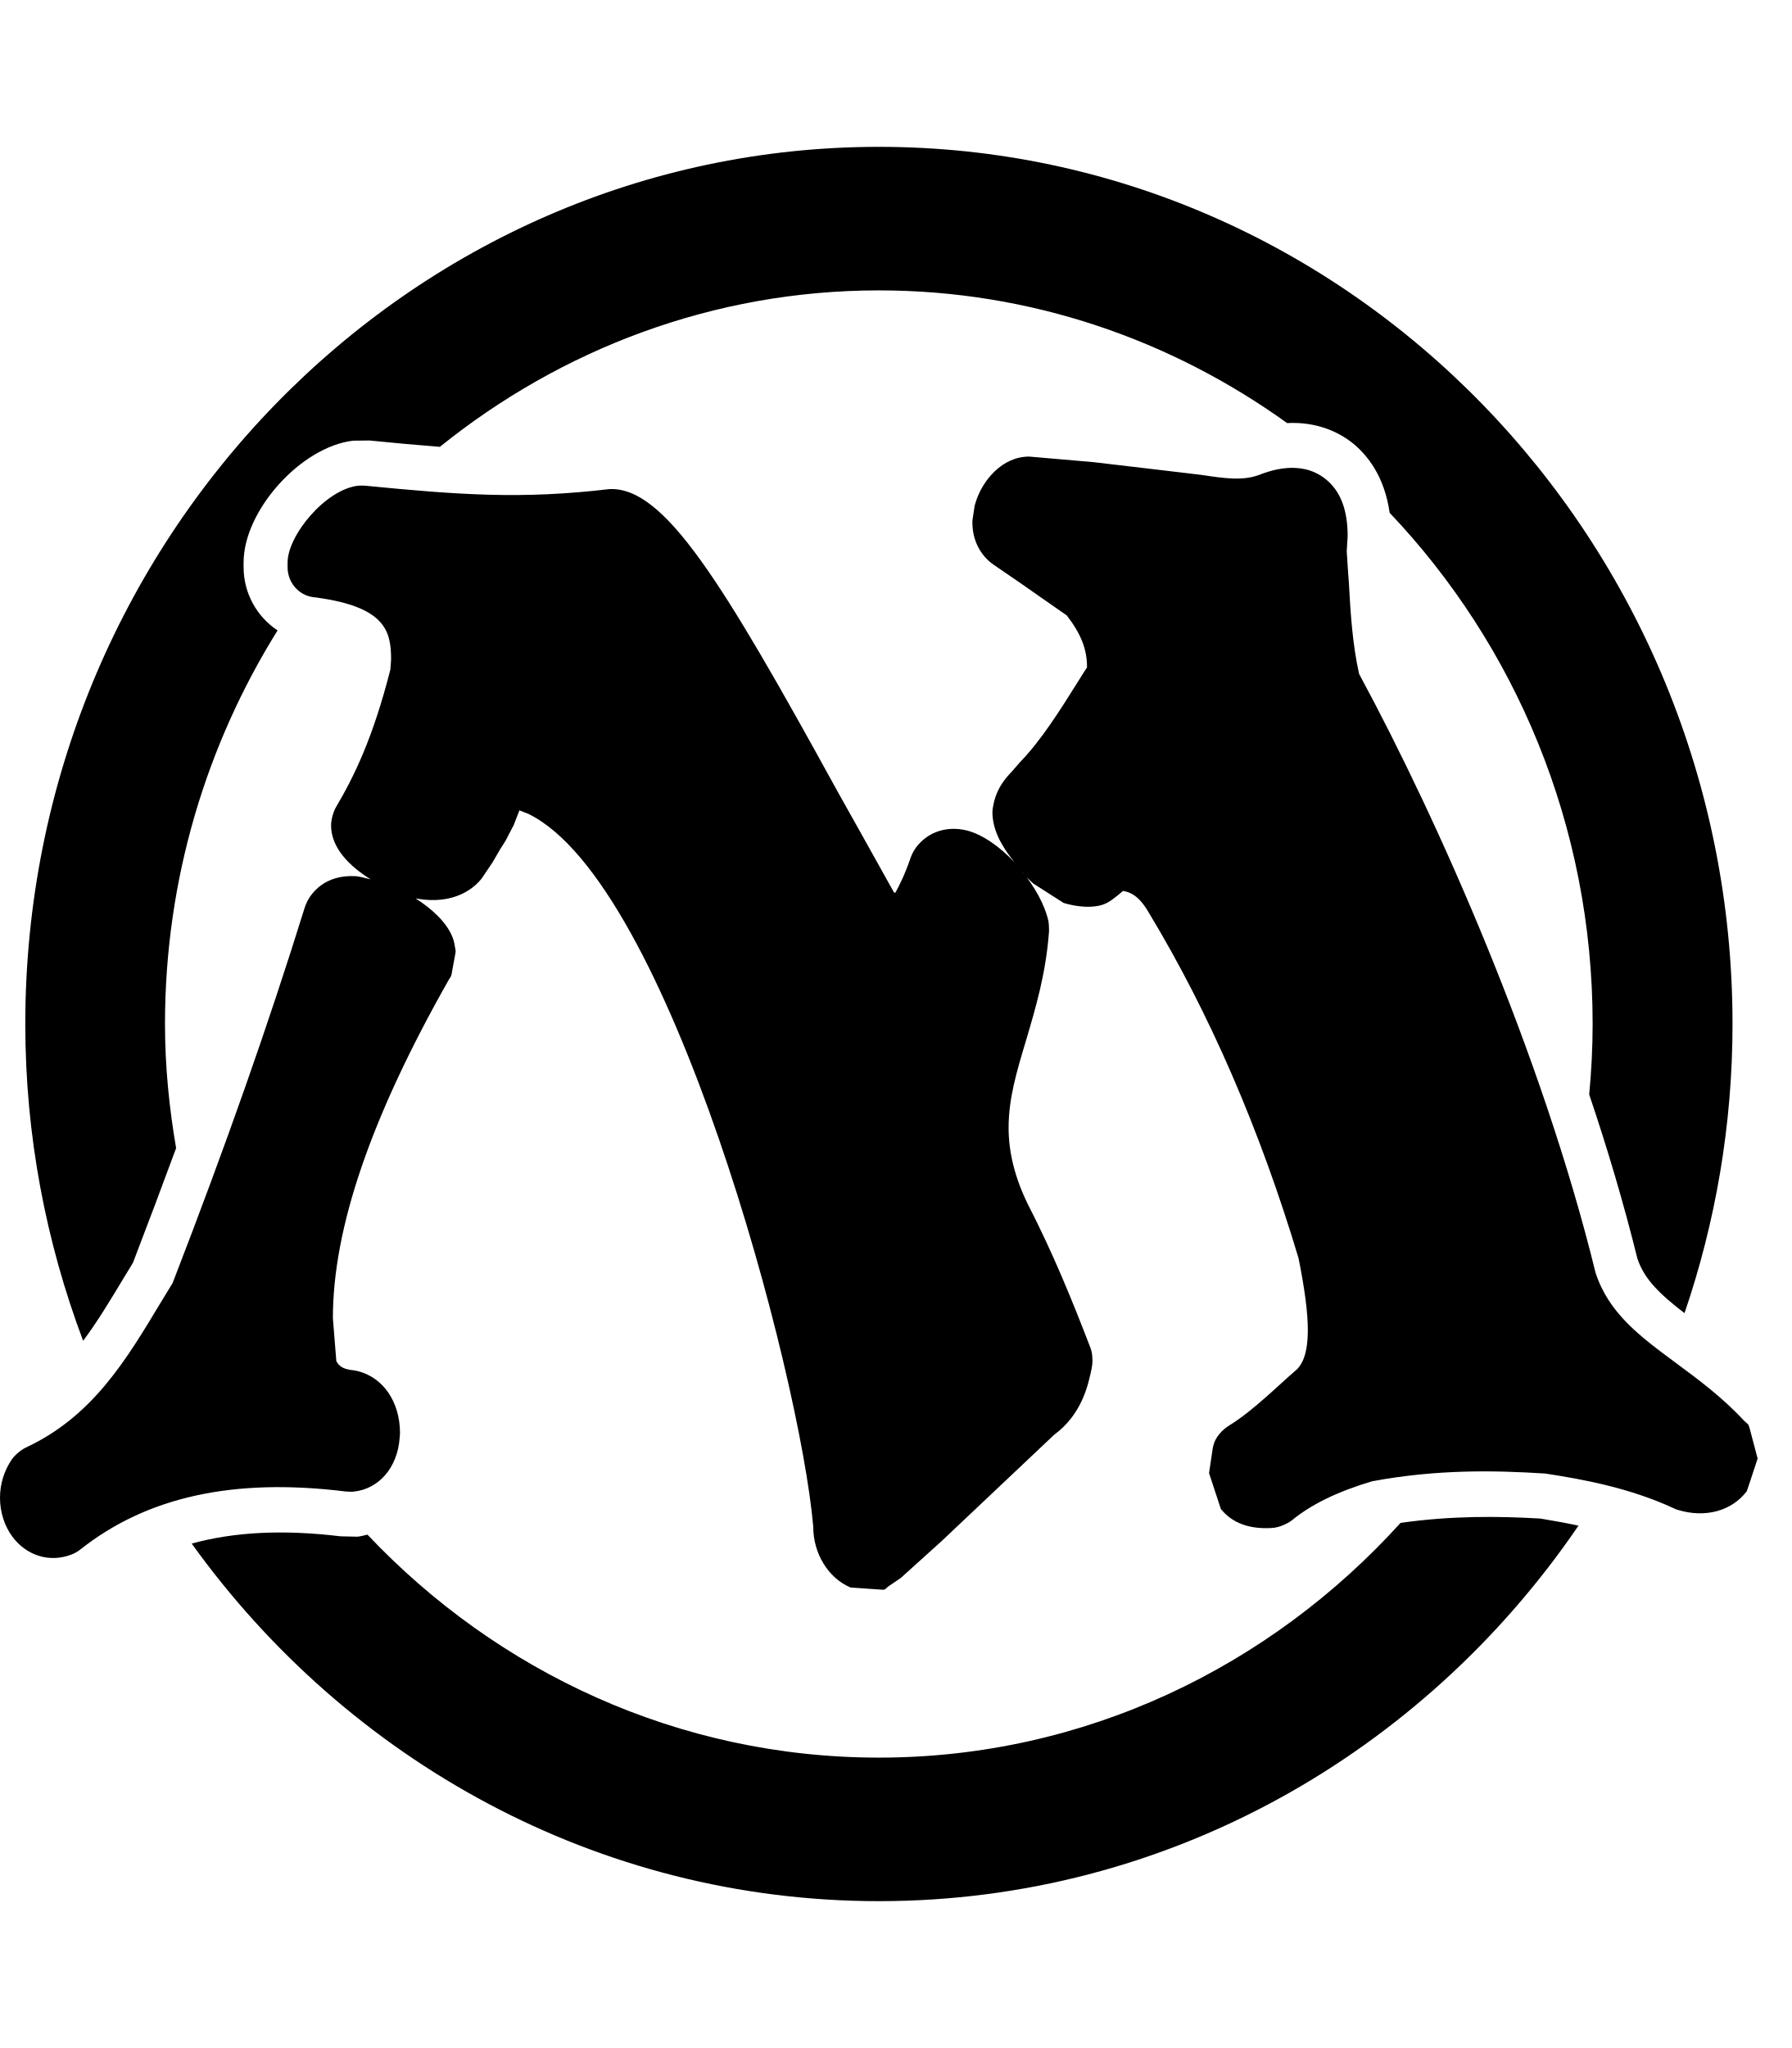
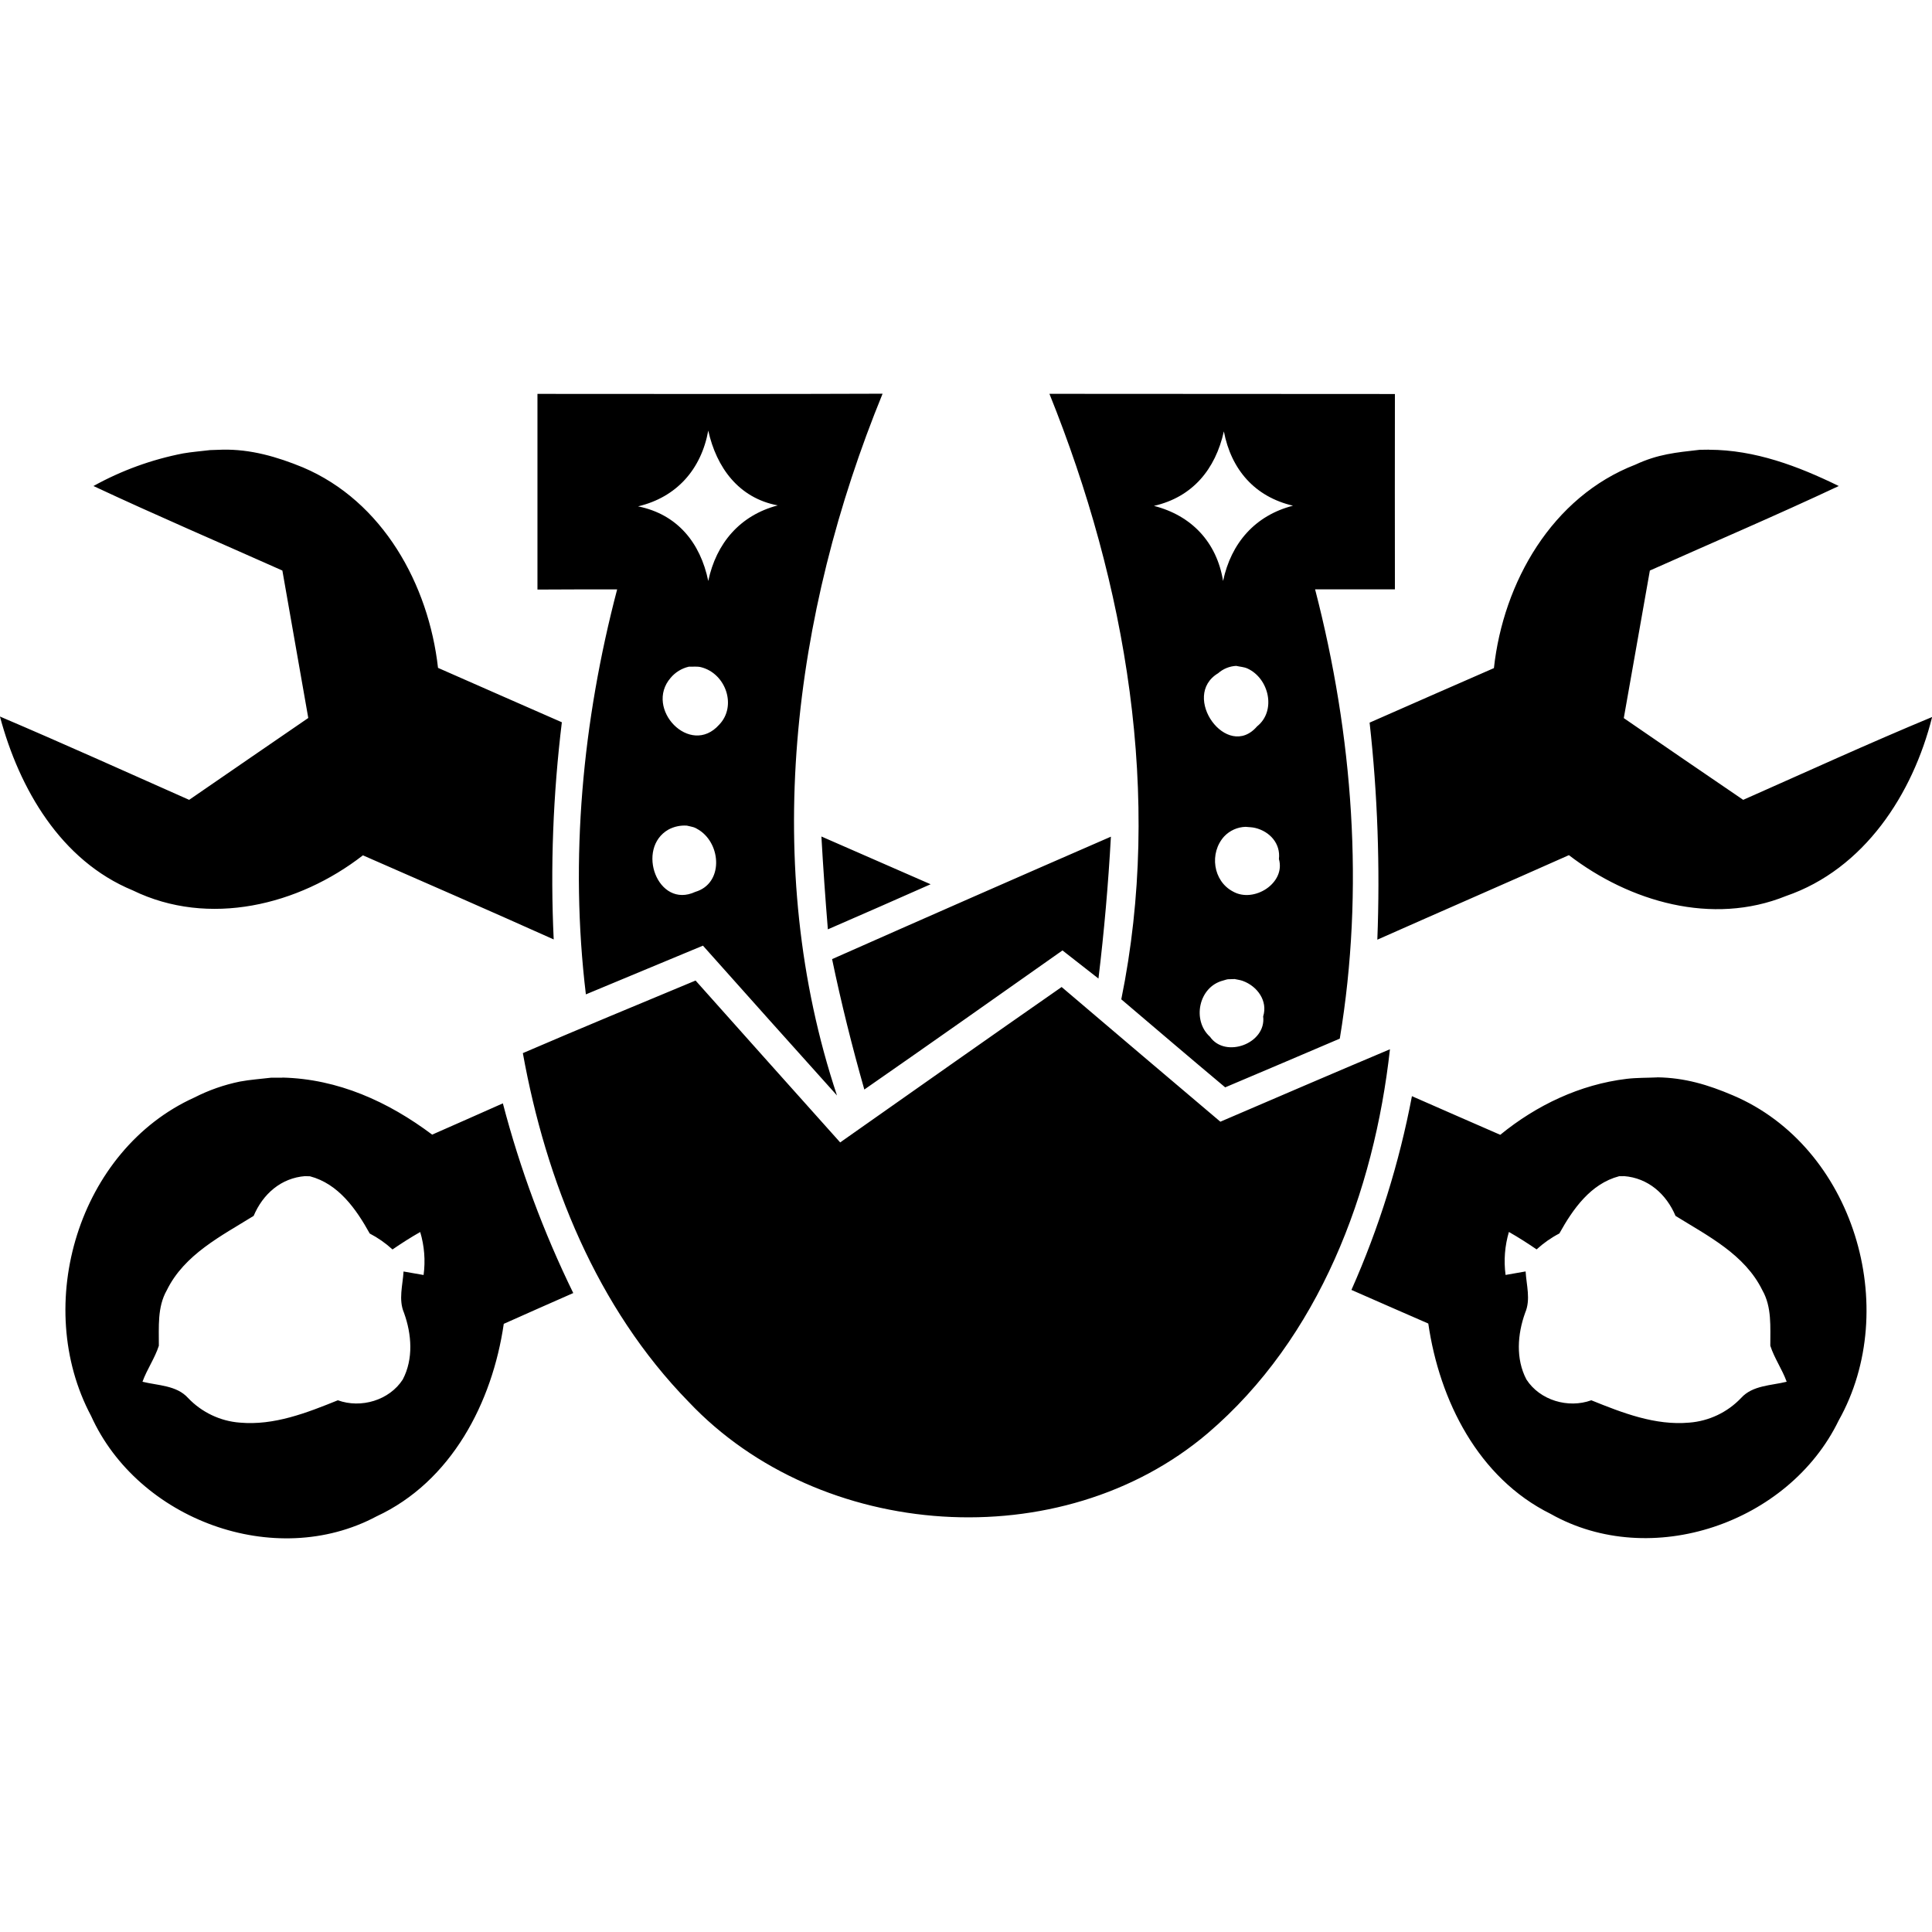
- <svg xmlns="http://www.w3.org/2000/svg" viewBox="0 0 896 1024">
-   <path d="M872.371 710.502c-11.085-11.962-22.915-20.646-34.278-29.068-18.026-13.35-33.488-24.76-40.125-45.049-26.827-109.237-78.594-226.06-118.253-299.411-3.284-14.594-4.284-30.097-5.1-45.145-.092-.382-1.002-14.761-1.096-16.268.094-1.388.466-7.369.466-7.465 0-13.565-3.82-22.895-11.201-28.686-12.459-9.832-28.201-3.852-33.278-1.888-8.103 2.99-17.394 1.603-28.201 0 .442 0-54.306-6.436-54.306-6.436.075 0-32.299-2.799-32.299-2.799-13.554 0-23.473 11.962-26.851 23.158a11.486 11.486 0 0 0-.536 2.249l-.814 5.335c-.186.836-.186 1.674-.186 2.512.092 8.612 3.912 16.172 10.641 20.837l13.367 9.163c-.092-.096 18.026 12.633 23.195 16.174 6.915 8.97 10.107 16.722 10.107 25.598v.382c-1.63 2.441-4.192 6.627-4.192 6.627-9.641 15.336-18.63 29.739-29.459 40.934-.466.575-3.913 4.497-3.913 4.497-3.004 3.183-8.009 8.494-9.477 17.944a10.983 10.983 0 0 0-.258 2.321c0 8.803 4.448 17.01 11.085 25.144-7.451-7.847-16.09-14.02-24.102-15.981-9.827-2.321-19.19.742-25.011 8.325-1 1.314-2.19 3.446-2.724 4.953-3.098 8.972-5.823 14.379-7.825 17.942l-.652-.191c-5.985-10.837-28.365-50.743-28.365-50.743-58.032-105.602-86.419-151.871-113.806-150.938-44.129 5.239-75.59 2.895-122.257-1.674a21.58 21.58 0 0 0-3.541 0c-16.37 1.865-35.302 24.856-35.302 38.422v2.319c0 7.489 5.356 13.925 12.645 14.954l2.282.287c34.022 4.76 36.84 16.819 36.84 30.838 0 0-.186 3.183-.372 5.144-8.825 34.666-18.28 53.639-27.199 68.782-1.374 2.345-2.446 6.34-2.446 9.068 0 11.387 9.361 20.55 19.818 27.01-2.632-.573-5.449-1.505-7.825-1.604-15.276-.741-21.726 8.518-23.823 12.442-.464.836-1.094 2.512-1.374 3.348-18.28 58.783-39.286 118.521-66.043 187.662-1.094 1.865-5.543 9.068-5.543 9.068-17.838 29.713-34.558 57.656-67.859 73.184-2.376 1.126-5.379 3.637-6.917 5.791C2.096 735.263.001 741.89.001 748.9c0 7.107 2.19 14.02 6.195 19.451 7.101 9.521 18.652 13.087 29.387 8.972 1.444-.48 3.354-1.58 4.541-2.536 33.37-26.436 76.78-35.958 132.716-29.044 1.096.096 2.818.172 3.82.096 12.737-1.222 22.1-11.962 23.194-26.747.094-.172.186-2.608.186-2.608 0-15.432-8.359-27.657-20.818-30.839-.746-.191-1.469-.382-2.284-.478-5.728-.551-7.357-2.225-8.733-4.569-.278-3.183-1.722-21.485-1.722-21.485 0-45.049 19.002-100.577 58.126-169.527.906-1.411.906-1.029 1.256-2.632l1.934-10.551c.075-.573.075-.838.075-1.029 0-.287-.075-.287-.258-1.413l-.37-2.152c-.188-1.101-.538-2.321-1.004-3.35-2.91-7.296-10.083-13.923-18.372-19.258 13.645 2.608 25.661-.935 32.927-9.81l5.543-8.23 3.912-6.723 2.562-4.019 3.54-6.818c.374-.48.722-1.413.908-1.963 0 0 2.376-6.171 2.538-6.46 2.282.935 4.471 1.772 4.471 1.772C334.855 441.449 399.99 686.289 406.72 763.3v.191c0 13.087 7.383 25.503 18.654 30.264l14.904 1.029c3.096.287 1.932-.172 4.564-1.961l5.635-3.828 20.284-18.302 56.402-53.279c13.926-10.192 17.092-25.049 18.746-32.992.258-1.126.444-2.799.444-4.306 0-1.483-.186-2.992-.348-4.019l-.186-.551c-.094-.741-.374-1.222-.56-1.867-8.639-22.441-18.374-46.628-31.275-71.677-6.381-13.087-9.571-25.694-9.571-38.135 0-14.57 4.006-27.943 8.663-43.447 4.89-16.555 9.989-33.565 11.551-54.666v-1.125c0-1.318-.094-2.895-.28-4.019-1.91-8.518-7.009-17.393-13.46-25.24 1.352 1.41 1.91 2.895 3.54 4.21.186.191 2.282 2.152 2.282 2.152.186.097 15.184 9.714 15.184 9.714 2.282.742 11.457 3.277 19.188 1.029l.094-.096s0 .096-.094.096c1.91-.573 3.564-1.509 5.193-2.703 1.816-1.316 3.633-2.823 5.356-4.306 3.471.551 7.919 2.249 12.832 10.742 30.483 50.456 55.68 108.592 74.962 172.901 3.098 15.502 4.634 27.01 4.634 35.886 0 12.225-2.91 16.913-5.169 19.425l-5.1 4.499c-10.107 9.235-20.47 18.685-29.203 23.924-3.376 2.057-6.823 5.885-7.731 9.808l-.28 1.125c0-.193-1.91 12.798-1.91 12.798l5.915 17.944c5.729 7.105 14.554 10.286 26.105 9.426 2.912-.263 7.103-1.963 9.455-3.828 9.827-8.038 22.938-14.379 40.218-19.523 32.555-5.98 60.849-5.431 86.419-3.828 18.816 2.895 42.103 7.083 64.483 17.466.56.287 1.188.573 1.91.739 13.647 4.116 26.851.575 34.396-9.33.092 0 5.448-16.364 5.448-16.364l-4.074-15.408c-.746-2.439-.84-1.603-2.562-3.372zM62.136 638.536s3.004-4.857 4.378-7.202a4705.767 4705.767 0 0 0 21.564-57.274c-3.47-20.192-5.565-40.839-5.565-62.06 0-72.419 20.844-139.909 56.31-196.801-10.271-6.746-17-18.517-17-31.602v-2.321c0-25.982 28.643-57.849 54.748-60.935 0 0 8.105-.096 8.197-.096a1622.75 1622.75 0 0 0 35.21 3.181c60.571-48.782 136.721-78.232 219.578-78.232 75.87 0 146.198 24.666 204.136 66.342 14.834-.742 25.569 4.401 32.556 9.834 7.475 5.98 16.114 16.626 18.746 35.048C757.753 322.473 796.503 412.571 796.503 512c0 11.866-.626 23.637-1.722 35.241 9.197 27.177 17.372 54.857 24.102 82.036 3.47 10.382 11.201 17.775 23.567 27.296 15.462-45.312 24.009-93.926 24.009-144.573 0-241.85-191.563-438.577-426.904-438.577C204.235 73.423 12.649 270.15 12.649 512c0 55.887 10.387 109.165 28.925 158.403 7.195-9.619 13.645-20.361 20.562-31.867zm708.262 120.745c6.101 1.029 12.553 2.152 19.026 3.54-77.244 113.377-205.232 187.757-349.868 187.757-140.819 0-265.895-70.456-343.675-178.785 21.308-5.885 45.851-7.081 74.426-3.637-.186 0 8.453.193 8.453.193 1.724-.193 3.376-.645 5.007-1.029 64.947 68.687 155.559 111.488 255.788 111.488 102.977 0 195.683-45.409 260.888-117.373 25.755-3.637 48.857-3.374 69.955-2.154z" />
+ <svg xmlns="http://www.w3.org/2000/svg" viewBox="0 0 32 32">
+   <path d="M4.677 17.848c.922.022 1.753.399 2.481.945.39-.172.781-.344 1.171-.518a16.895 16.895 0 001.166 3.142c-.383.169-.768.338-1.151.51-.19 1.304-.867 2.613-2.108 3.189-1.684.898-3.951.055-4.727-1.663-.979-1.838-.211-4.407 1.713-5.276a2.96 2.96 0 01.752-.263c.171-.032.345-.043.518-.064h.185zm.38 1.632c-.402.03-.703.297-.856.659-.533.331-1.147.637-1.438 1.231-.16.281-.13.609-.132.92-.067.208-.197.39-.271.596.257.064.565.058.755.269.224.236.533.384.857.408.567.051 1.109-.162 1.624-.37.383.139.852.001 1.075-.344.179-.341.148-.751.021-1.103-.095-.221-.021-.458-.008-.686l.332.058c.032-.24.013-.48-.056-.712-.157.089-.31.187-.459.289a1.763 1.763 0 00-.377-.264c-.224-.404-.518-.824-.99-.948l-.078-.002zm21.839 0c.402.03.703.297.856.659.533.331 1.147.637 1.438 1.231.16.281.13.609.132.92.067.208.197.39.271.596-.257.064-.565.058-.755.269a1.325 1.325 0 01-.857.408c-.567.051-1.109-.162-1.624-.37-.383.139-.852.001-1.075-.345-.179-.341-.148-.751-.021-1.103.095-.221.021-.458.008-.686l-.332.058c-.032-.24-.013-.48.055-.712.157.089.31.187.459.289.114-.104.24-.193.377-.264.224-.404.518-.824.99-.948l.078-.001zm.557-1.635c-.17.008-.341.004-.51.024-.773.093-1.495.437-2.094.927-.489-.211-.974-.427-1.463-.64a14.626 14.626 0 01-1.002 3.209c.424.187.849.372 1.273.557.185 1.275.828 2.559 2.025 3.152 1.663.94 3.946.154 4.771-1.544 1.049-1.866.25-4.539-1.752-5.388-.41-.175-.796-.291-1.249-.298zm-15.93-1.605c-.955.398-1.913.794-2.863 1.203.383 2.119 1.223 4.217 2.746 5.776 2.179 2.306 6.166 2.585 8.597.521 1.848-1.577 2.756-3.995 3.019-6.361-.94.396-1.874.799-2.809 1.2-.877-.744-1.754-1.484-2.629-2.231-1.226.854-2.447 1.715-3.668 2.574-.799-.893-1.598-1.786-2.395-2.681zm.208-9.108c.135.609.502 1.117 1.151 1.239-.625.164-1.02.627-1.151 1.252-.13-.633-.513-1.106-1.163-1.236.638-.151 1.046-.612 1.163-1.255zm-.323 3.91c.068.003.138-.008.204.009.411.104.598.646.298.954-.479.536-1.244-.268-.802-.778a.557.557 0 01.299-.184zm-.031 2.633c.096.023.118.019.202.073.371.238.403.887-.062 1.024-.625.291-.992-.724-.443-1.033a.565.565 0 01.302-.064zm3.241-7.154c-1.905.008-3.811.003-5.716.003v3.241c.44-.003.88-.003 1.32-.003-.573 2.181-.789 4.461-.518 6.708.646-.268 1.291-.539 1.939-.807.739.828 1.476 1.655 2.22 2.481-1.265-3.8-.739-7.97.755-11.622zm3.782 7.337a779.676 779.676 0 00-4.618 2.028c.151.726.331 1.447.534 2.16 1.098-.763 2.189-1.533 3.282-2.304.148.117.445.349.596.466a36.21 36.21 0 00.206-2.35zm1.871-6.713c.122.635.513 1.083 1.145 1.231-.627.161-1.026.619-1.158 1.247-.104-.643-.523-1.085-1.145-1.244.64-.146 1.018-.606 1.158-1.234zm.204 3.884c.063.015.129.017.188.044.359.166.479.703.158.958-.497.578-1.275-.502-.645-.88a.49.49 0 01.3-.122zm.156 2.666c.053.006.107.005.159.018.242.059.423.259.393.515.114.401-.416.734-.76.539-.333-.174-.396-.64-.146-.914a.508.508 0 01.354-.158zm-.176 2.522c.044.01.09.015.132.031.239.088.415.331.335.587.055.45-.627.7-.88.338-.302-.271-.19-.828.216-.932.106-.031.042-.018.196-.025zm-3.073-9.694c1.27 3.155 1.877 6.661 1.19 10.029.573.487 1.145.976 1.721 1.458.633-.268 1.265-.536 1.898-.807.411-2.475.219-5.018-.409-7.442h1.322c-.003-1.078 0-2.158 0-3.235-1.908-.003-3.813 0-5.721-.003zm10.923.925l-.152.002c-.397.045-.693.072-1.064.245-1.382.534-2.189 1.947-2.345 3.371-.687.299-1.372.601-2.059.903.133 1.192.174 2.395.128 3.595 1.057-.469 2.116-.929 3.173-1.4 1.007.773 2.374 1.171 3.595.677 1.296-.445 2.101-1.687 2.421-2.965-1.052.437-2.087.911-3.129 1.372-.661-.45-1.32-.901-1.978-1.354.146-.815.286-1.629.432-2.444 1.044-.466 2.095-.914 3.129-1.4-.675-.33-1.388-.599-2.149-.601zm-24.618 0l-.208.007c-.149.019-.299.029-.447.055a5.047 5.047 0 00-1.484.54c1.033.484 2.085.934 3.129 1.4l.429 2.442c-.659.453-1.317.903-1.973 1.356-1.044-.463-2.082-.932-3.134-1.38.32 1.197 1.007 2.387 2.199 2.879 1.26.614 2.749.247 3.813-.58 1.054.461 2.108.921 3.16 1.393-.057-1.2-.01-2.405.135-3.597-.685-.299-1.367-.601-2.051-.901-.156-1.382-.914-2.759-2.239-3.321-.426-.175-.865-.303-1.332-.293zm9.918 6.407c.029.513.065 1.026.107 1.538.567-.245 1.135-.497 1.702-.747-.604-.263-1.205-.528-1.809-.791z" />
</svg>
